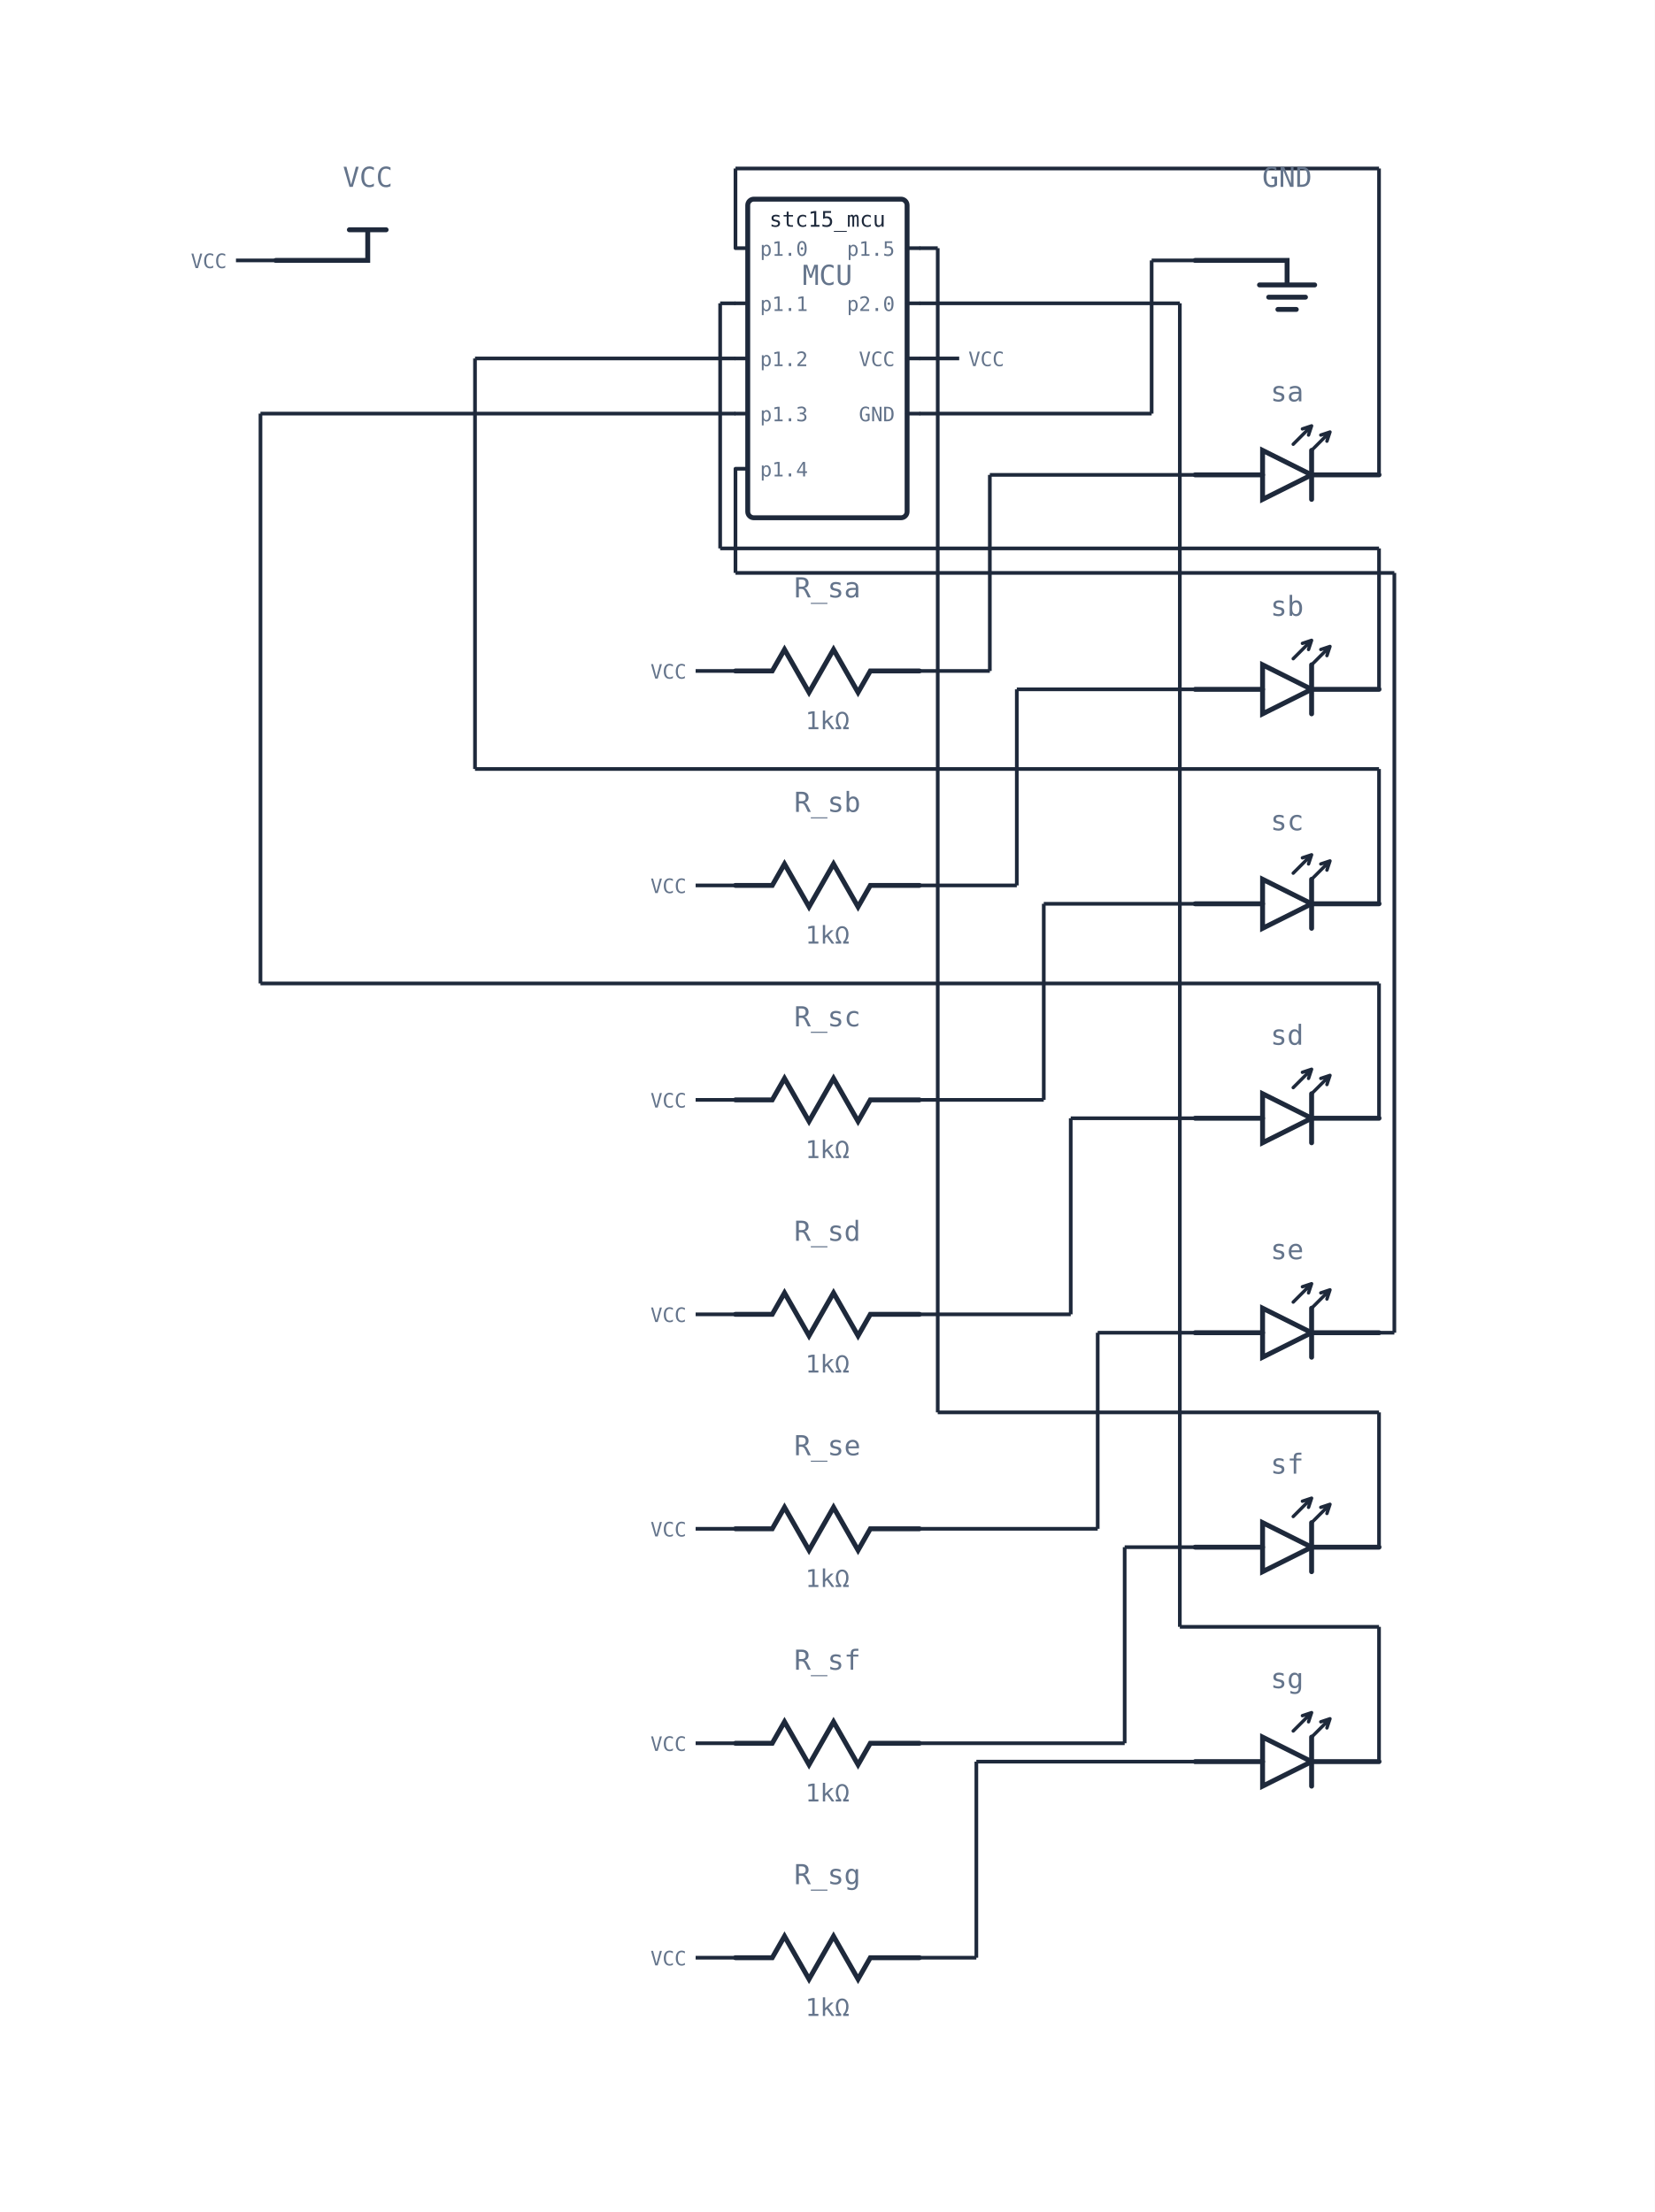
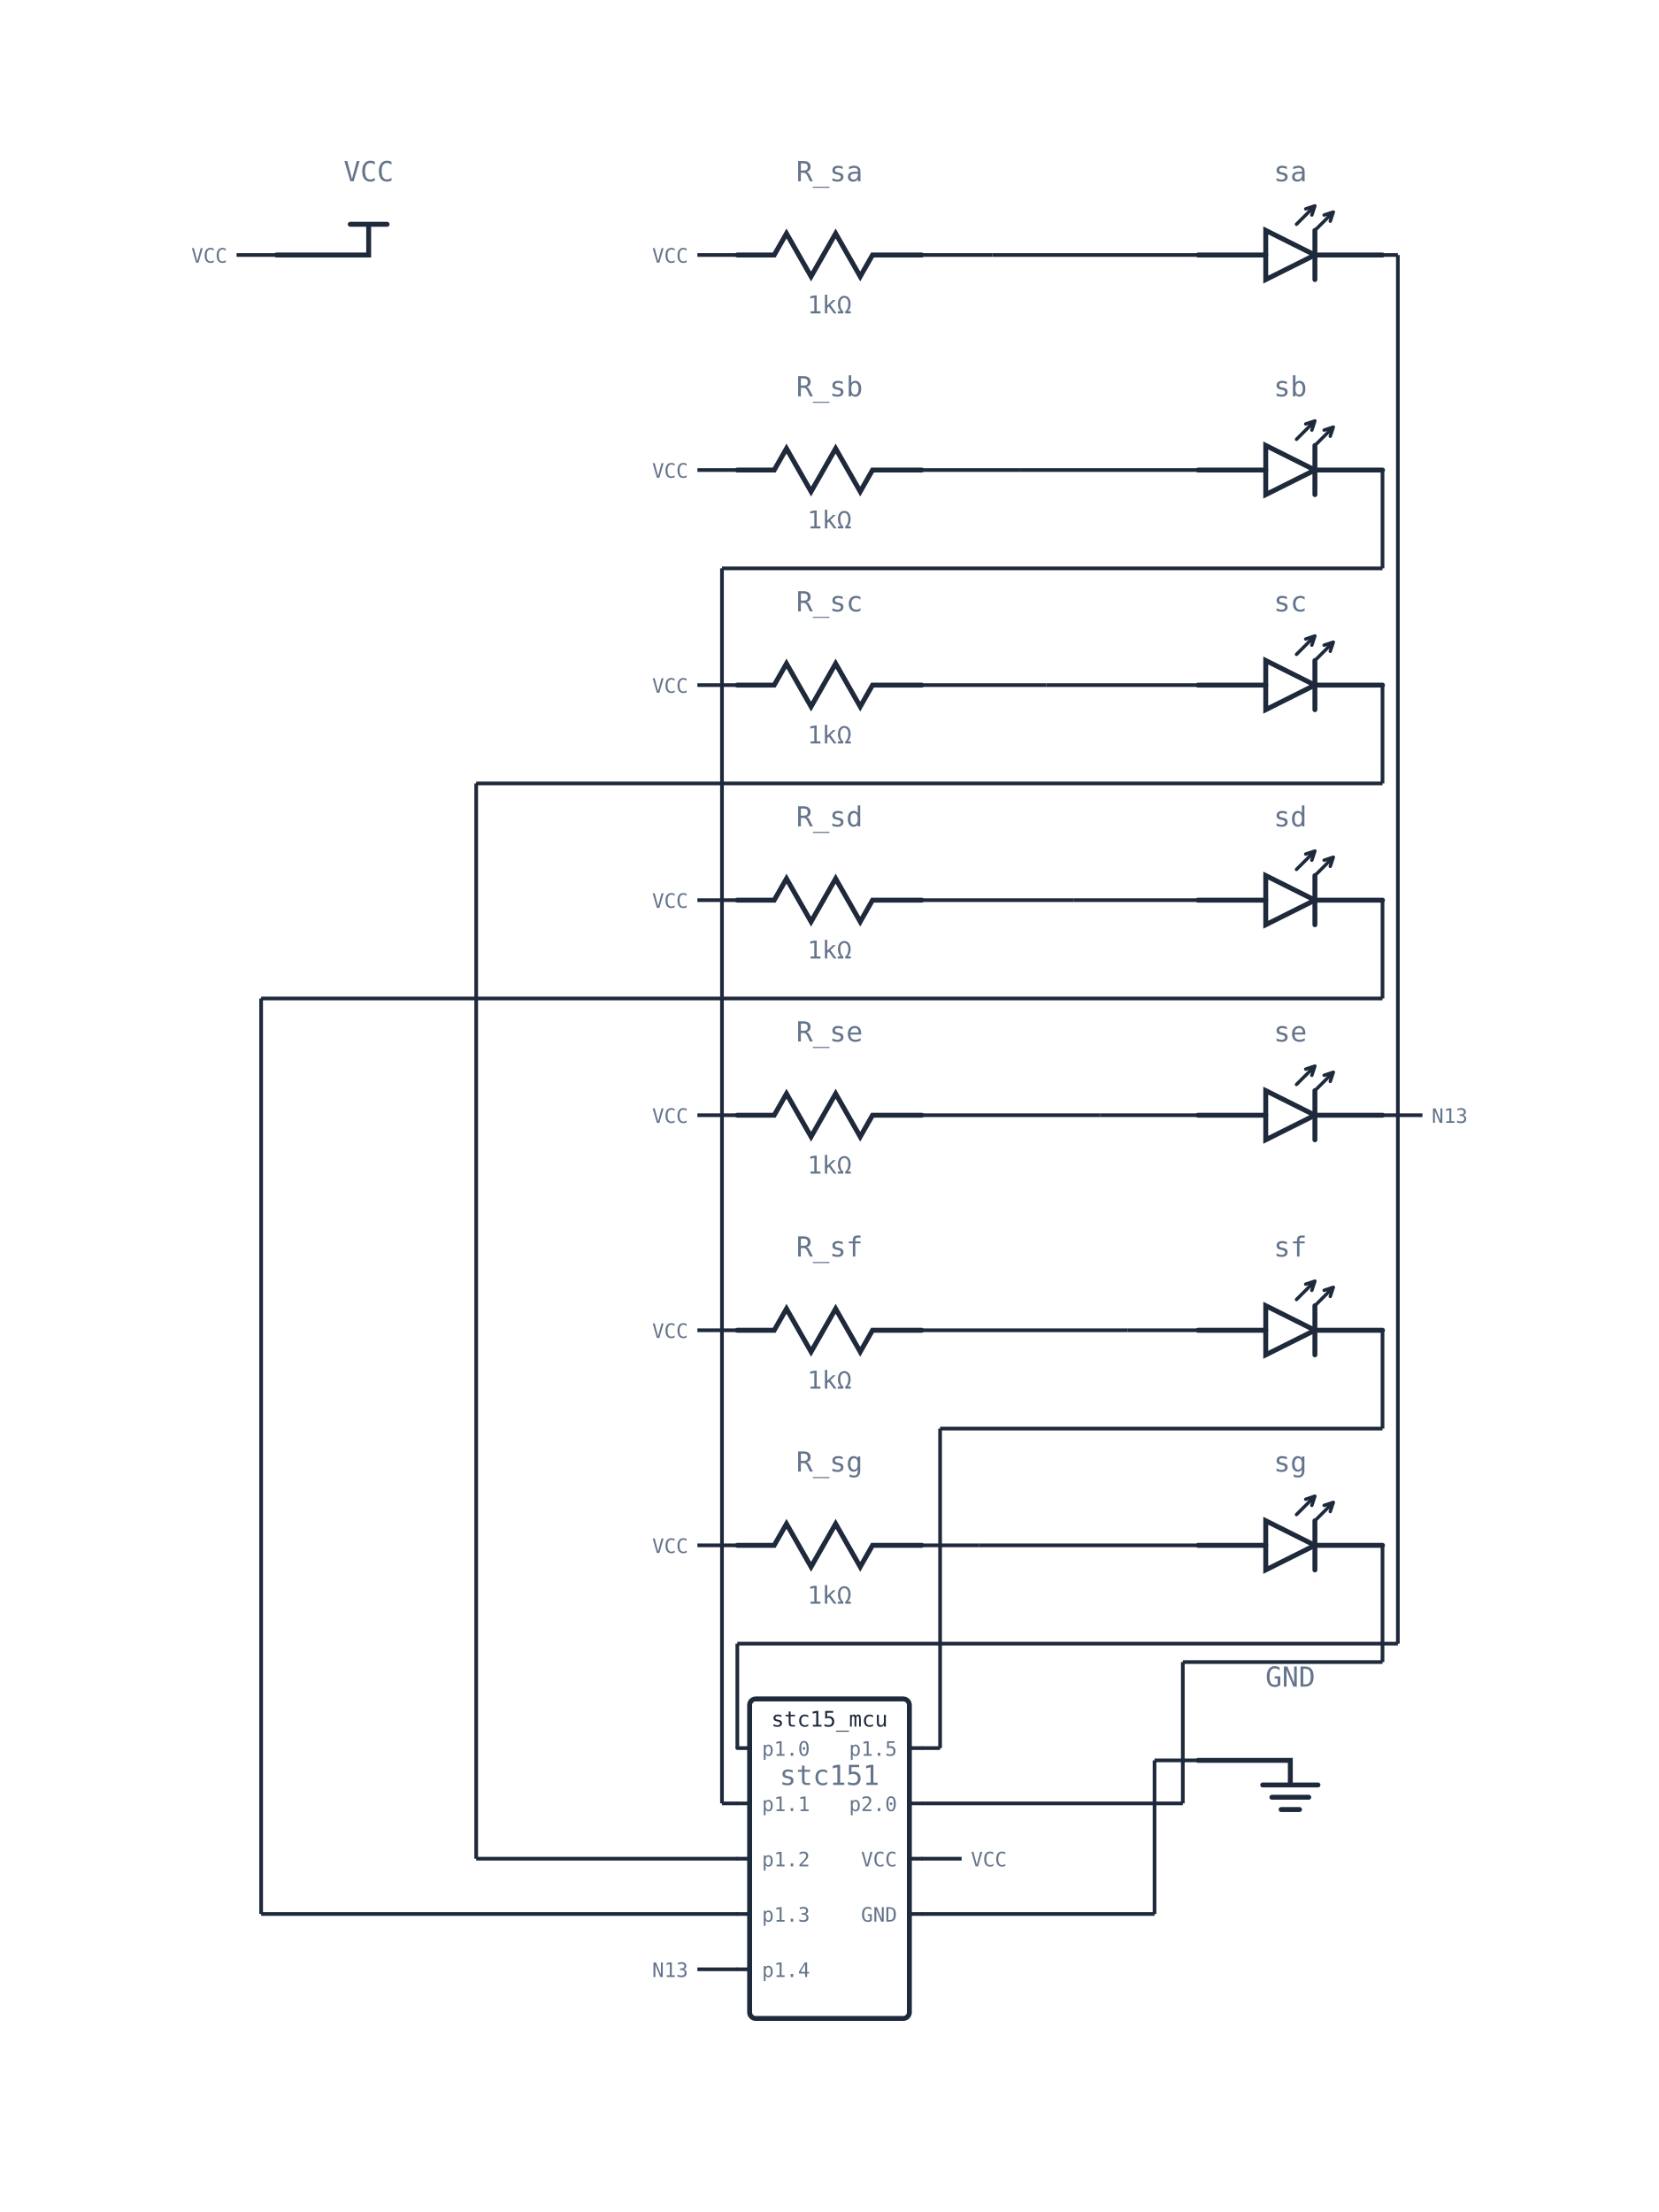
- <svg xmlns="http://www.w3.org/2000/svg" width="540" height="722" viewBox="0 0 540 722">
-   <rect width="540" height="722" fill="#ffffff" />
-   <g fill="none" stroke="#1e293b" stroke-width="1.2">
-     <line x1="300" y1="99" x2="385" y2="99" />
-     <line x1="385" y1="99" x2="385" y2="531" />
-     <line x1="385" y1="531" x2="450" y2="531" />
-     <line x1="450" y1="531" x2="450" y2="575" />
-   </g>
-   <g fill="none" stroke="#1e293b" stroke-width="1.2">
-     <line x1="318.6" y1="575" x2="318.6" y2="639" />
-     <line x1="390" y1="575" x2="318.6" y2="575" />
-     <line x1="300" y1="639" x2="318.6" y2="639" />
-   </g>
-   <g fill="none" stroke="#1e293b" stroke-width="1.2">
-     <line x1="323" y1="155" x2="323" y2="219" />
-     <line x1="390" y1="155" x2="323" y2="155" />
-     <line x1="300" y1="219" x2="323" y2="219" />
-   </g>
-   <g fill="none" stroke="#1e293b" stroke-width="1.2">
-     <line x1="240" y1="81" x2="240" y2="55" />
-     <line x1="240" y1="55" x2="450" y2="55" />
-     <line x1="450" y1="55" x2="450" y2="155" />
-   </g>
-   <g fill="none" stroke="#1e293b" stroke-width="1.2">
-     <line x1="331.8" y1="225" x2="331.8" y2="289" />
-     <line x1="390" y1="225" x2="331.8" y2="225" />
-     <line x1="300" y1="289" x2="331.8" y2="289" />
-   </g>
-   <g fill="none" stroke="#1e293b" stroke-width="1.2">
-     <line x1="240" y1="99" x2="235" y2="99" />
-     <line x1="235" y1="99" x2="235" y2="179" />
-     <line x1="235" y1="179" x2="450" y2="179" />
-     <line x1="450" y1="179" x2="450" y2="225" />
-   </g>
-   <g fill="none" stroke="#1e293b" stroke-width="1.2">
-     <line x1="340.6" y1="295" x2="340.6" y2="359" />
-     <line x1="390" y1="295" x2="340.6" y2="295" />
-     <line x1="300" y1="359" x2="340.6" y2="359" />
-   </g>
-   <g fill="none" stroke="#1e293b" stroke-width="1.2">
-     <line x1="240" y1="117" x2="155" y2="117" />
-     <line x1="155" y1="117" x2="155" y2="251" />
-     <line x1="155" y1="251" x2="450" y2="251" />
-     <line x1="450" y1="251" x2="450" y2="295" />
-   </g>
-   <g fill="none" stroke="#1e293b" stroke-width="1.2">
-     <line x1="349.4" y1="365" x2="349.4" y2="429" />
-     <line x1="390" y1="365" x2="349.4" y2="365" />
-     <line x1="300" y1="429" x2="349.4" y2="429" />
-   </g>
-   <g fill="none" stroke="#1e293b" stroke-width="1.2">
-     <line x1="240" y1="135" x2="85" y2="135" />
-     <line x1="85" y1="135" x2="85" y2="321" />
-     <line x1="85" y1="321" x2="450" y2="321" />
-     <line x1="450" y1="321" x2="450" y2="365" />
-   </g>
-   <g fill="none" stroke="#1e293b" stroke-width="1.2">
-     <line x1="358.2" y1="435" x2="358.2" y2="499" />
-     <line x1="390" y1="435" x2="358.2" y2="435" />
-     <line x1="300" y1="499" x2="358.2" y2="499" />
-   </g>
-   <g fill="none" stroke="#1e293b" stroke-width="1.2">
-     <line x1="240" y1="153" x2="240" y2="187" />
-     <line x1="240" y1="187" x2="455" y2="187" />
-     <line x1="455" y1="187" x2="455" y2="435" />
-     <line x1="455" y1="435" x2="450" y2="435" />
-   </g>
-   <g fill="none" stroke="#1e293b" stroke-width="1.2">
-     <line x1="367" y1="505" x2="367" y2="569" />
-     <line x1="390" y1="505" x2="367" y2="505" />
-     <line x1="300" y1="569" x2="367" y2="569" />
-   </g>
-   <g fill="none" stroke="#1e293b" stroke-width="1.2">
-     <line x1="300" y1="81" x2="306" y2="81" />
-     <line x1="306" y1="81" x2="306" y2="461" />
-     <line x1="306" y1="461" x2="450" y2="461" />
-     <line x1="450" y1="461" x2="450" y2="505" />
-   </g>
-   <g fill="none" stroke="#1e293b" stroke-width="1.2">
-     <line x1="375.8" y1="85" x2="375.8" y2="135" />
-     <line x1="390" y1="85" x2="375.8" y2="85" />
-     <line x1="300" y1="135" x2="375.8" y2="135" />
-   </g>
-   <g>
-     <line x1="90" y1="85" x2="77" y2="85" stroke="#1e293b" stroke-width="1.2" />
-     <text x="74" y="87.5" text-anchor="end" font-size="6.5" font-family="monospace" fill="#64748b">VCC</text>
-   </g>
-   <g>
-     <line x1="300" y1="117" x2="313" y2="117" stroke="#1e293b" stroke-width="1.2" />
-     <text x="316" y="119.5" text-anchor="start" font-size="6.5" font-family="monospace" fill="#64748b">VCC</text>
-   </g>
-   <g>
-     <line x1="240" y1="219" x2="227" y2="219" stroke="#1e293b" stroke-width="1.2" />
-     <text x="224" y="221.5" text-anchor="end" font-size="6.5" font-family="monospace" fill="#64748b">VCC</text>
-   </g>
-   <g>
-     <line x1="240" y1="289" x2="227" y2="289" stroke="#1e293b" stroke-width="1.2" />
-     <text x="224" y="291.5" text-anchor="end" font-size="6.5" font-family="monospace" fill="#64748b">VCC</text>
-   </g>
-   <g>
-     <line x1="240" y1="359" x2="227" y2="359" stroke="#1e293b" stroke-width="1.2" />
-     <text x="224" y="361.5" text-anchor="end" font-size="6.5" font-family="monospace" fill="#64748b">VCC</text>
-   </g>
-   <g>
-     <line x1="240" y1="429" x2="227" y2="429" stroke="#1e293b" stroke-width="1.2" />
-     <text x="224" y="431.5" text-anchor="end" font-size="6.5" font-family="monospace" fill="#64748b">VCC</text>
-   </g>
-   <g>
-     <line x1="240" y1="499" x2="227" y2="499" stroke="#1e293b" stroke-width="1.2" />
-     <text x="224" y="501.5" text-anchor="end" font-size="6.5" font-family="monospace" fill="#64748b">VCC</text>
-   </g>
-   <g>
-     <line x1="240" y1="569" x2="227" y2="569" stroke="#1e293b" stroke-width="1.2" />
-     <text x="224" y="571.5" text-anchor="end" font-size="6.5" font-family="monospace" fill="#64748b">VCC</text>
-   </g>
-   <g>
-     <line x1="240" y1="639" x2="227" y2="639" stroke="#1e293b" stroke-width="1.2" />
-     <text x="224" y="641.5" text-anchor="end" font-size="6.5" font-family="monospace" fill="#64748b">VCC</text>
-   </g>
-   <g transform="translate(120 85)" stroke="#1e293b" stroke-width="1.6" fill="none" stroke-linecap="round">
+ <svg xmlns="http://www.w3.org/2000/svg" width="540" height="720" viewBox="0 0 540 720">
+   <rect width="540" height="720" fill="#ffffff" />
+   <g fill="none" stroke="#1e293b" stroke-width="1.2">
+     <line x1="450" y1="503" x2="450" y2="541" />
+     <line x1="450" y1="541" x2="385" y2="541" />
+     <line x1="385" y1="541" x2="385" y2="587" />
+     <line x1="385" y1="587" x2="300" y2="587" />
+   </g>
+   <g fill="none" stroke="#1e293b" stroke-width="1.2">
+     <line x1="318.6" y1="503" x2="318.6" y2="503" />
+     <line x1="300" y1="503" x2="318.6" y2="503" />
+     <line x1="390" y1="503" x2="318.6" y2="503" />
+   </g>
+   <g fill="none" stroke="#1e293b" stroke-width="1.2">
+     <line x1="323" y1="83" x2="323" y2="83" />
+     <line x1="300" y1="83" x2="323" y2="83" />
+     <line x1="390" y1="83" x2="323" y2="83" />
+   </g>
+   <g fill="none" stroke="#1e293b" stroke-width="1.2">
+     <line x1="450" y1="83" x2="455" y2="83" />
+     <line x1="455" y1="83" x2="455" y2="535" />
+     <line x1="455" y1="535" x2="240" y2="535" />
+     <line x1="240" y1="535" x2="240" y2="569" />
+   </g>
+   <g fill="none" stroke="#1e293b" stroke-width="1.2">
+     <line x1="331.8" y1="153" x2="331.8" y2="153" />
+     <line x1="300" y1="153" x2="331.8" y2="153" />
+     <line x1="390" y1="153" x2="331.8" y2="153" />
+   </g>
+   <g fill="none" stroke="#1e293b" stroke-width="1.2">
+     <line x1="450" y1="153" x2="450" y2="185" />
+     <line x1="450" y1="185" x2="235" y2="185" />
+     <line x1="235" y1="185" x2="235" y2="587" />
+     <line x1="235" y1="587" x2="240" y2="587" />
+   </g>
+   <g fill="none" stroke="#1e293b" stroke-width="1.2">
+     <line x1="340.6" y1="223" x2="340.6" y2="223" />
+     <line x1="300" y1="223" x2="340.6" y2="223" />
+     <line x1="390" y1="223" x2="340.6" y2="223" />
+   </g>
+   <g fill="none" stroke="#1e293b" stroke-width="1.2">
+     <line x1="450" y1="223" x2="450" y2="255" />
+     <line x1="450" y1="255" x2="155" y2="255" />
+     <line x1="155" y1="255" x2="155" y2="605" />
+     <line x1="155" y1="605" x2="240" y2="605" />
+   </g>
+   <g fill="none" stroke="#1e293b" stroke-width="1.2">
+     <line x1="349.4" y1="293" x2="349.4" y2="293" />
+     <line x1="300" y1="293" x2="349.4" y2="293" />
+     <line x1="390" y1="293" x2="349.4" y2="293" />
+   </g>
+   <g fill="none" stroke="#1e293b" stroke-width="1.2">
+     <line x1="450" y1="293" x2="450" y2="325" />
+     <line x1="450" y1="325" x2="85" y2="325" />
+     <line x1="85" y1="325" x2="85" y2="623" />
+     <line x1="85" y1="623" x2="240" y2="623" />
+   </g>
+   <g fill="none" stroke="#1e293b" stroke-width="1.2">
+     <line x1="358.2" y1="363" x2="358.2" y2="363" />
+     <line x1="300" y1="363" x2="358.2" y2="363" />
+     <line x1="390" y1="363" x2="358.2" y2="363" />
+   </g>
+   <g fill="none" stroke="#1e293b" stroke-width="1.2">
+     <line x1="367" y1="433" x2="367" y2="433" />
+     <line x1="300" y1="433" x2="367" y2="433" />
+     <line x1="390" y1="433" x2="367" y2="433" />
+   </g>
+   <g fill="none" stroke="#1e293b" stroke-width="1.2">
+     <line x1="450" y1="433" x2="450" y2="465" />
+     <line x1="450" y1="465" x2="306" y2="465" />
+     <line x1="306" y1="465" x2="306" y2="569" />
+     <line x1="306" y1="569" x2="300" y2="569" />
+   </g>
+   <g fill="none" stroke="#1e293b" stroke-width="1.2">
+     <line x1="375.8" y1="573" x2="375.8" y2="623" />
+     <line x1="390" y1="573" x2="375.8" y2="573" />
+     <line x1="300" y1="623" x2="375.8" y2="623" />
+   </g>
+   <g>
+     <line x1="90" y1="83" x2="77" y2="83" stroke="#1e293b" stroke-width="1.2" />
+     <text x="74" y="85.5" text-anchor="end" font-size="6.5" font-family="monospace" fill="#64748b">VCC</text>
+   </g>
+   <g>
+     <line x1="240" y1="83" x2="227" y2="83" stroke="#1e293b" stroke-width="1.2" />
+     <text x="224" y="85.5" text-anchor="end" font-size="6.5" font-family="monospace" fill="#64748b">VCC</text>
+   </g>
+   <g>
+     <line x1="240" y1="153" x2="227" y2="153" stroke="#1e293b" stroke-width="1.2" />
+     <text x="224" y="155.5" text-anchor="end" font-size="6.5" font-family="monospace" fill="#64748b">VCC</text>
+   </g>
+   <g>
+     <line x1="240" y1="223" x2="227" y2="223" stroke="#1e293b" stroke-width="1.2" />
+     <text x="224" y="225.5" text-anchor="end" font-size="6.5" font-family="monospace" fill="#64748b">VCC</text>
+   </g>
+   <g>
+     <line x1="240" y1="293" x2="227" y2="293" stroke="#1e293b" stroke-width="1.2" />
+     <text x="224" y="295.5" text-anchor="end" font-size="6.5" font-family="monospace" fill="#64748b">VCC</text>
+   </g>
+   <g>
+     <line x1="240" y1="363" x2="227" y2="363" stroke="#1e293b" stroke-width="1.2" />
+     <text x="224" y="365.5" text-anchor="end" font-size="6.5" font-family="monospace" fill="#64748b">VCC</text>
+   </g>
+   <g>
+     <line x1="240" y1="433" x2="227" y2="433" stroke="#1e293b" stroke-width="1.2" />
+     <text x="224" y="435.5" text-anchor="end" font-size="6.5" font-family="monospace" fill="#64748b">VCC</text>
+   </g>
+   <g>
+     <line x1="240" y1="503" x2="227" y2="503" stroke="#1e293b" stroke-width="1.2" />
+     <text x="224" y="505.5" text-anchor="end" font-size="6.5" font-family="monospace" fill="#64748b">VCC</text>
+   </g>
+   <g>
+     <line x1="300" y1="605" x2="313" y2="605" stroke="#1e293b" stroke-width="1.2" />
+     <text x="316" y="607.5" text-anchor="start" font-size="6.5" font-family="monospace" fill="#64748b">VCC</text>
+   </g>
+   <g>
+     <line x1="450" y1="363" x2="463" y2="363" stroke="#1e293b" stroke-width="1.2" />
+     <text x="466" y="365.5" text-anchor="start" font-size="6.5" font-family="monospace" fill="#64748b">N13</text>
+   </g>
+   <g>
+     <line x1="240" y1="641" x2="227" y2="641" stroke="#1e293b" stroke-width="1.2" />
+     <text x="224" y="643.5" text-anchor="end" font-size="6.5" font-family="monospace" fill="#64748b">N13</text>
+   </g>
+   <g transform="translate(120 83)" stroke="#1e293b" stroke-width="1.6" fill="none" stroke-linecap="round">
    <path d="M -30 0 L 0 0 L 0 -10 M -6 -10 L 6 -10" />
    <text x="0" y="-24" text-anchor="middle" font-size="9" font-family="monospace" fill="#64748b" stroke="none">VCC</text>
  </g>
-   <g transform="translate(420 85)" stroke="#1e293b" stroke-width="1.6" fill="none" stroke-linecap="round">
+   <g transform="translate(420 573)" stroke="#1e293b" stroke-width="1.6" fill="none" stroke-linecap="round">
    <path d="M -30 0 L 0 0 L 0 8 M -9 8 L 9 8 M -6 12 L 6 12 M -3 16 L 3 16" />
    <text x="0" y="-24" text-anchor="middle" font-size="9" font-family="monospace" fill="#64748b" stroke="none">GND</text>
  </g>
-   <g transform="translate(270 117)" stroke="#1e293b" stroke-width="1.6" fill="none" stroke-linecap="round">
+   <g transform="translate(270 605)" stroke="#1e293b" stroke-width="1.6" fill="none" stroke-linecap="round">
    <rect x="-26" y="-52" width="52" height="104" rx="2" />
    <path d="M -26 -36 L -30 -36" stroke-width="1.2" />
    <text x="-22" y="-33.5" text-anchor="start" font-size="6.5" font-family="monospace" fill="#64748b" stroke="none">p1.0</text>
    <path d="M -26 -18 L -30 -18" stroke-width="1.2" />
    <text x="-22" y="-15.5" text-anchor="start" font-size="6.5" font-family="monospace" fill="#64748b" stroke="none">p1.1</text>
    <path d="M -26 0 L -30 0" stroke-width="1.2" />
    <text x="-22" y="2.5" text-anchor="start" font-size="6.5" font-family="monospace" fill="#64748b" stroke="none">p1.2</text>
    <path d="M -26 18 L -30 18" stroke-width="1.2" />
    <text x="-22" y="20.5" text-anchor="start" font-size="6.5" font-family="monospace" fill="#64748b" stroke="none">p1.3</text>
    <path d="M -26 36 L -30 36" stroke-width="1.2" />
    <text x="-22" y="38.5" text-anchor="start" font-size="6.5" font-family="monospace" fill="#64748b" stroke="none">p1.4</text>
    <path d="M 26 -36 L 30 -36" stroke-width="1.2" />
    <text x="22" y="-33.5" text-anchor="end" font-size="6.5" font-family="monospace" fill="#64748b" stroke="none">p1.5</text>
    <path d="M 26 -18 L 30 -18" stroke-width="1.2" />
    <text x="22" y="-15.5" text-anchor="end" font-size="6.5" font-family="monospace" fill="#64748b" stroke="none">p2.0</text>
    <path d="M 26 0 L 30 0" stroke-width="1.2" />
    <text x="22" y="2.5" text-anchor="end" font-size="6.5" font-family="monospace" fill="#64748b" stroke="none">VCC</text>
    <path d="M 26 18 L 30 18" stroke-width="1.2" />
    <text x="22" y="20.5" text-anchor="end" font-size="6.5" font-family="monospace" fill="#64748b" stroke="none">GND</text>
    <text x="0" y="-43" text-anchor="middle" font-size="7" font-family="monospace" fill="#1e293b" stroke="none">stc15_mcu</text>
-     <text x="0" y="-24" text-anchor="middle" font-size="9" font-family="monospace" fill="#64748b" stroke="none">MCU</text>
-   </g>
-   <g transform="translate(270 219)" stroke="#1e293b" stroke-width="1.6" fill="none" stroke-linecap="round">
+     <text x="0" y="-24" text-anchor="middle" font-size="9" font-family="monospace" fill="#64748b" stroke="none">stc151</text>
+   </g>
+   <g transform="translate(270 83)" stroke="#1e293b" stroke-width="1.6" fill="none" stroke-linecap="round">
    <path d="M -30 0 L -18 0 L -14 -7 L -6 7 L 2 -7 L 10 7 L 14 0 L 30 0" />
    <text x="0" y="19" text-anchor="middle" font-size="8" font-family="monospace" fill="#64748b" stroke="none">1kΩ</text>
    <text x="0" y="-24" text-anchor="middle" font-size="9" font-family="monospace" fill="#64748b" stroke="none">R_sa</text>
  </g>
-   <g transform="translate(420 155)" stroke="#1e293b" stroke-width="1.6" fill="none" stroke-linecap="round">
+   <g transform="translate(420 83)" stroke="#1e293b" stroke-width="1.6" fill="none" stroke-linecap="round">
    <path d="M -30 0 L -8 0 M 8 0 L 30 0" />
    <path d="M -8 -8 L -8 8 L 8 0 Z" />
    <path d="M 8 -8 L 8 8" />
    <path d="M 2 -10 L 8 -16 M 8 -16 L 5 -15 M 8 -16 L 7 -13 M 8 -8 L 14 -14 M 14 -14 L 11 -13 M 14 -14 L 13 -11" stroke-width="1.1" />
    <text x="0" y="-24" text-anchor="middle" font-size="9" font-family="monospace" fill="#64748b" stroke="none">sa</text>
  </g>
-   <g transform="translate(270 289)" stroke="#1e293b" stroke-width="1.6" fill="none" stroke-linecap="round">
+   <g transform="translate(270 153)" stroke="#1e293b" stroke-width="1.6" fill="none" stroke-linecap="round">
    <path d="M -30 0 L -18 0 L -14 -7 L -6 7 L 2 -7 L 10 7 L 14 0 L 30 0" />
    <text x="0" y="19" text-anchor="middle" font-size="8" font-family="monospace" fill="#64748b" stroke="none">1kΩ</text>
    <text x="0" y="-24" text-anchor="middle" font-size="9" font-family="monospace" fill="#64748b" stroke="none">R_sb</text>
  </g>
-   <g transform="translate(420 225)" stroke="#1e293b" stroke-width="1.6" fill="none" stroke-linecap="round">
+   <g transform="translate(420 153)" stroke="#1e293b" stroke-width="1.6" fill="none" stroke-linecap="round">
    <path d="M -30 0 L -8 0 M 8 0 L 30 0" />
    <path d="M -8 -8 L -8 8 L 8 0 Z" />
    <path d="M 8 -8 L 8 8" />
    <path d="M 2 -10 L 8 -16 M 8 -16 L 5 -15 M 8 -16 L 7 -13 M 8 -8 L 14 -14 M 14 -14 L 11 -13 M 14 -14 L 13 -11" stroke-width="1.1" />
    <text x="0" y="-24" text-anchor="middle" font-size="9" font-family="monospace" fill="#64748b" stroke="none">sb</text>
  </g>
-   <g transform="translate(270 359)" stroke="#1e293b" stroke-width="1.6" fill="none" stroke-linecap="round">
+   <g transform="translate(270 223)" stroke="#1e293b" stroke-width="1.6" fill="none" stroke-linecap="round">
    <path d="M -30 0 L -18 0 L -14 -7 L -6 7 L 2 -7 L 10 7 L 14 0 L 30 0" />
    <text x="0" y="19" text-anchor="middle" font-size="8" font-family="monospace" fill="#64748b" stroke="none">1kΩ</text>
    <text x="0" y="-24" text-anchor="middle" font-size="9" font-family="monospace" fill="#64748b" stroke="none">R_sc</text>
  </g>
-   <g transform="translate(420 295)" stroke="#1e293b" stroke-width="1.6" fill="none" stroke-linecap="round">
+   <g transform="translate(420 223)" stroke="#1e293b" stroke-width="1.6" fill="none" stroke-linecap="round">
    <path d="M -30 0 L -8 0 M 8 0 L 30 0" />
    <path d="M -8 -8 L -8 8 L 8 0 Z" />
    <path d="M 8 -8 L 8 8" />
    <path d="M 2 -10 L 8 -16 M 8 -16 L 5 -15 M 8 -16 L 7 -13 M 8 -8 L 14 -14 M 14 -14 L 11 -13 M 14 -14 L 13 -11" stroke-width="1.1" />
    <text x="0" y="-24" text-anchor="middle" font-size="9" font-family="monospace" fill="#64748b" stroke="none">sc</text>
  </g>
-   <g transform="translate(270 429)" stroke="#1e293b" stroke-width="1.6" fill="none" stroke-linecap="round">
+   <g transform="translate(270 293)" stroke="#1e293b" stroke-width="1.6" fill="none" stroke-linecap="round">
    <path d="M -30 0 L -18 0 L -14 -7 L -6 7 L 2 -7 L 10 7 L 14 0 L 30 0" />
    <text x="0" y="19" text-anchor="middle" font-size="8" font-family="monospace" fill="#64748b" stroke="none">1kΩ</text>
    <text x="0" y="-24" text-anchor="middle" font-size="9" font-family="monospace" fill="#64748b" stroke="none">R_sd</text>
  </g>
-   <g transform="translate(420 365)" stroke="#1e293b" stroke-width="1.6" fill="none" stroke-linecap="round">
+   <g transform="translate(420 293)" stroke="#1e293b" stroke-width="1.6" fill="none" stroke-linecap="round">
    <path d="M -30 0 L -8 0 M 8 0 L 30 0" />
    <path d="M -8 -8 L -8 8 L 8 0 Z" />
    <path d="M 8 -8 L 8 8" />
    <path d="M 2 -10 L 8 -16 M 8 -16 L 5 -15 M 8 -16 L 7 -13 M 8 -8 L 14 -14 M 14 -14 L 11 -13 M 14 -14 L 13 -11" stroke-width="1.1" />
    <text x="0" y="-24" text-anchor="middle" font-size="9" font-family="monospace" fill="#64748b" stroke="none">sd</text>
  </g>
-   <g transform="translate(270 499)" stroke="#1e293b" stroke-width="1.6" fill="none" stroke-linecap="round">
+   <g transform="translate(270 363)" stroke="#1e293b" stroke-width="1.6" fill="none" stroke-linecap="round">
    <path d="M -30 0 L -18 0 L -14 -7 L -6 7 L 2 -7 L 10 7 L 14 0 L 30 0" />
    <text x="0" y="19" text-anchor="middle" font-size="8" font-family="monospace" fill="#64748b" stroke="none">1kΩ</text>
    <text x="0" y="-24" text-anchor="middle" font-size="9" font-family="monospace" fill="#64748b" stroke="none">R_se</text>
  </g>
-   <g transform="translate(420 435)" stroke="#1e293b" stroke-width="1.6" fill="none" stroke-linecap="round">
+   <g transform="translate(420 363)" stroke="#1e293b" stroke-width="1.6" fill="none" stroke-linecap="round">
    <path d="M -30 0 L -8 0 M 8 0 L 30 0" />
    <path d="M -8 -8 L -8 8 L 8 0 Z" />
    <path d="M 8 -8 L 8 8" />
    <path d="M 2 -10 L 8 -16 M 8 -16 L 5 -15 M 8 -16 L 7 -13 M 8 -8 L 14 -14 M 14 -14 L 11 -13 M 14 -14 L 13 -11" stroke-width="1.1" />
    <text x="0" y="-24" text-anchor="middle" font-size="9" font-family="monospace" fill="#64748b" stroke="none">se</text>
  </g>
-   <g transform="translate(270 569)" stroke="#1e293b" stroke-width="1.6" fill="none" stroke-linecap="round">
+   <g transform="translate(270 433)" stroke="#1e293b" stroke-width="1.6" fill="none" stroke-linecap="round">
    <path d="M -30 0 L -18 0 L -14 -7 L -6 7 L 2 -7 L 10 7 L 14 0 L 30 0" />
    <text x="0" y="19" text-anchor="middle" font-size="8" font-family="monospace" fill="#64748b" stroke="none">1kΩ</text>
    <text x="0" y="-24" text-anchor="middle" font-size="9" font-family="monospace" fill="#64748b" stroke="none">R_sf</text>
  </g>
-   <g transform="translate(420 505)" stroke="#1e293b" stroke-width="1.6" fill="none" stroke-linecap="round">
+   <g transform="translate(420 433)" stroke="#1e293b" stroke-width="1.6" fill="none" stroke-linecap="round">
    <path d="M -30 0 L -8 0 M 8 0 L 30 0" />
    <path d="M -8 -8 L -8 8 L 8 0 Z" />
    <path d="M 8 -8 L 8 8" />
    <path d="M 2 -10 L 8 -16 M 8 -16 L 5 -15 M 8 -16 L 7 -13 M 8 -8 L 14 -14 M 14 -14 L 11 -13 M 14 -14 L 13 -11" stroke-width="1.1" />
    <text x="0" y="-24" text-anchor="middle" font-size="9" font-family="monospace" fill="#64748b" stroke="none">sf</text>
  </g>
-   <g transform="translate(270 639)" stroke="#1e293b" stroke-width="1.6" fill="none" stroke-linecap="round">
+   <g transform="translate(270 503)" stroke="#1e293b" stroke-width="1.6" fill="none" stroke-linecap="round">
    <path d="M -30 0 L -18 0 L -14 -7 L -6 7 L 2 -7 L 10 7 L 14 0 L 30 0" />
    <text x="0" y="19" text-anchor="middle" font-size="8" font-family="monospace" fill="#64748b" stroke="none">1kΩ</text>
    <text x="0" y="-24" text-anchor="middle" font-size="9" font-family="monospace" fill="#64748b" stroke="none">R_sg</text>
  </g>
-   <g transform="translate(420 575)" stroke="#1e293b" stroke-width="1.6" fill="none" stroke-linecap="round">
+   <g transform="translate(420 503)" stroke="#1e293b" stroke-width="1.6" fill="none" stroke-linecap="round">
    <path d="M -30 0 L -8 0 M 8 0 L 30 0" />
    <path d="M -8 -8 L -8 8 L 8 0 Z" />
    <path d="M 8 -8 L 8 8" />
    <path d="M 2 -10 L 8 -16 M 8 -16 L 5 -15 M 8 -16 L 7 -13 M 8 -8 L 14 -14 M 14 -14 L 11 -13 M 14 -14 L 13 -11" stroke-width="1.1" />
    <text x="0" y="-24" text-anchor="middle" font-size="9" font-family="monospace" fill="#64748b" stroke="none">sg</text>
  </g>
</svg>
